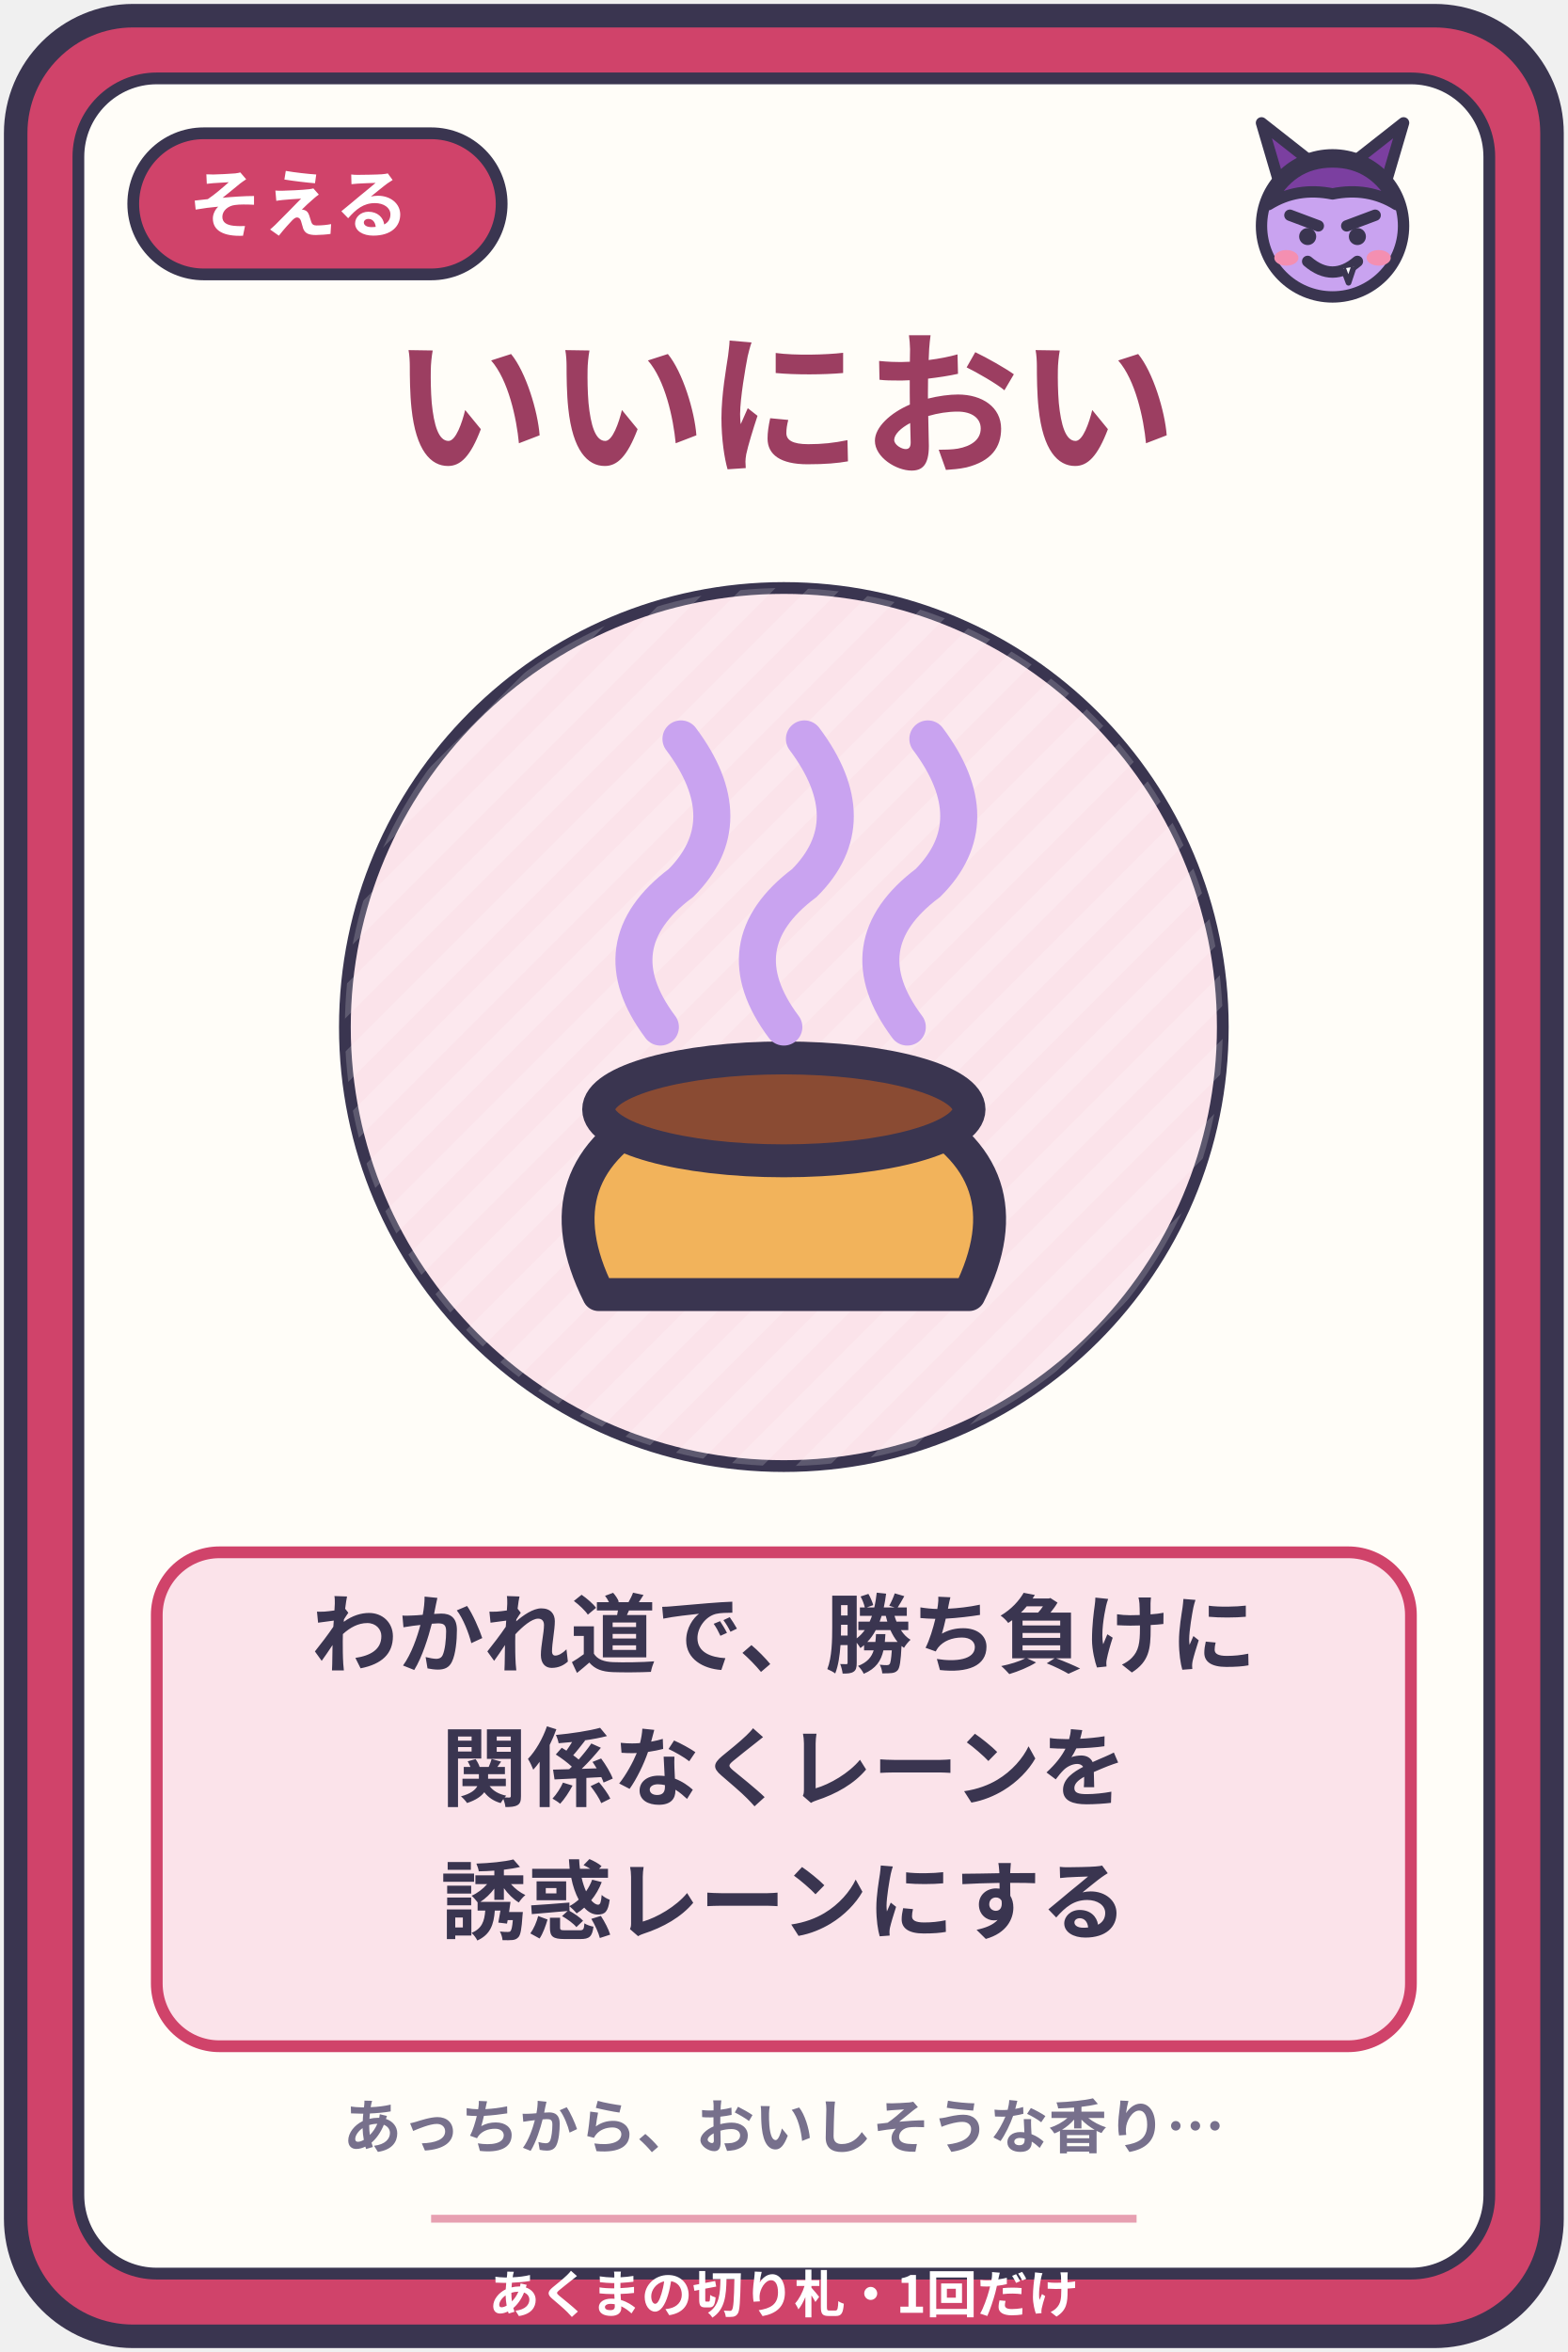
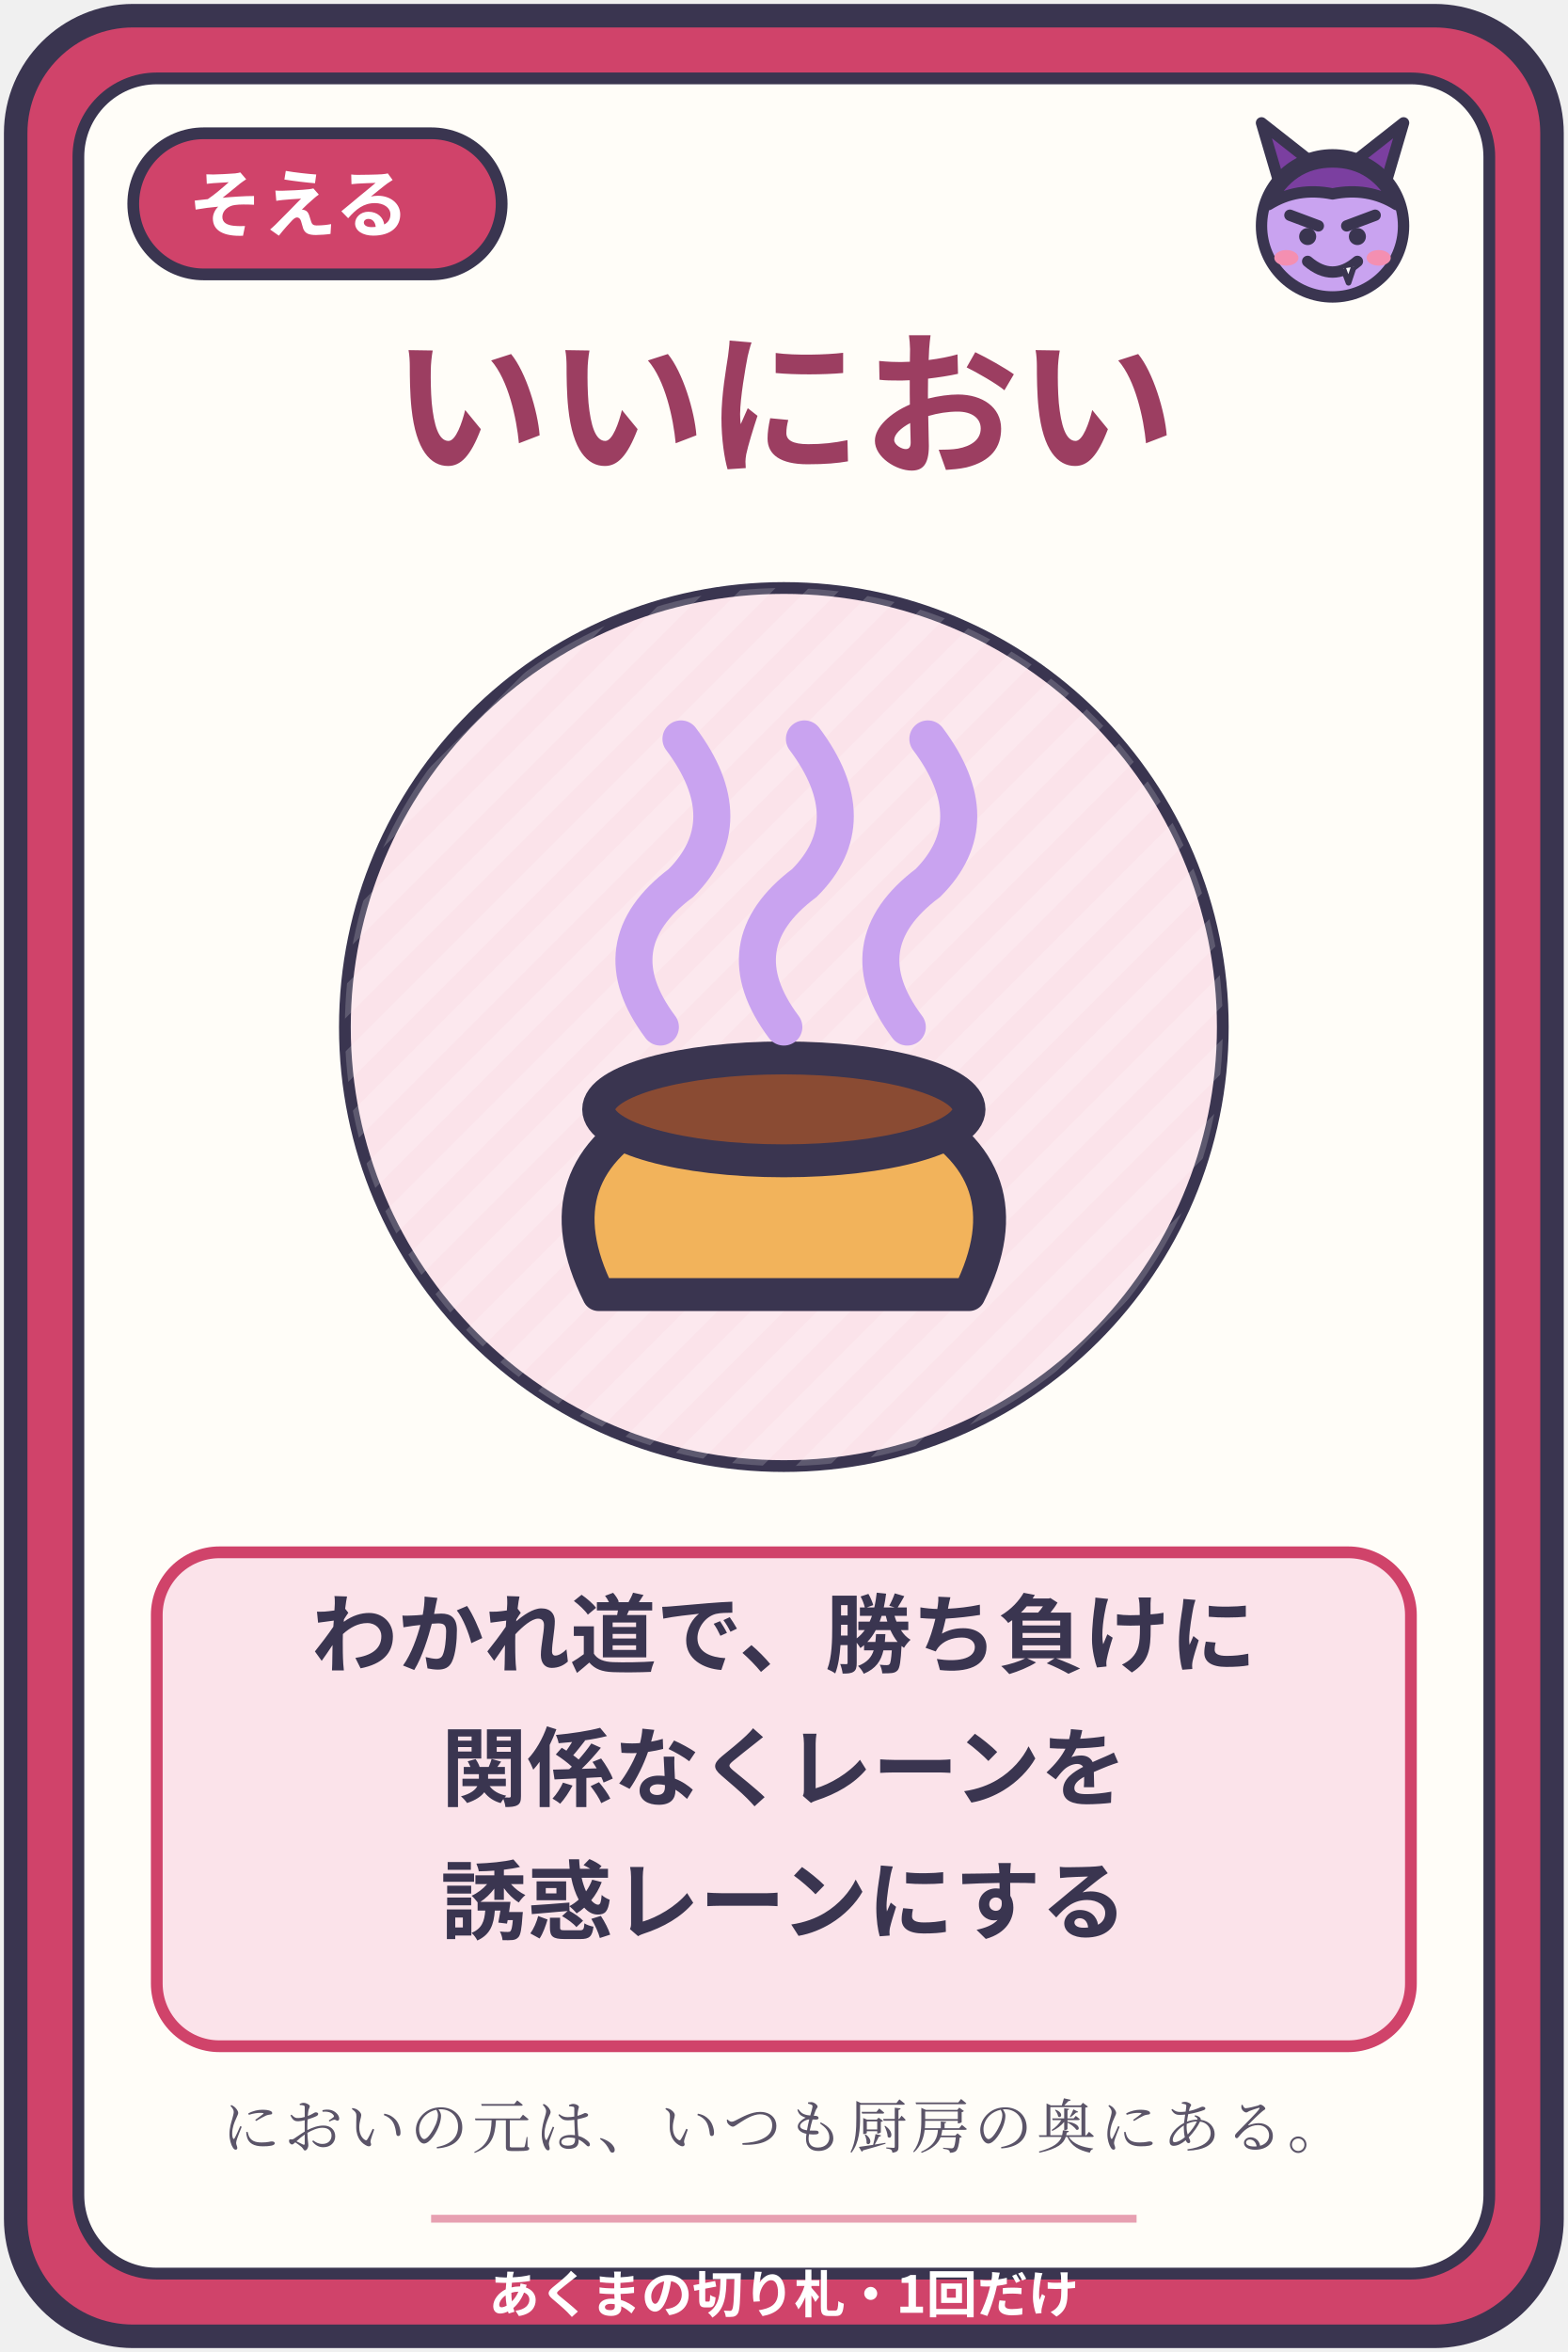
<svg xmlns="http://www.w3.org/2000/svg" width="400" height="600" viewBox="0 0 400 600" font-family="'Noto Sans CJK JP','Hiragino Sans','Yu Gothic','Meiryo',sans-serif">
  <defs>
    <filter id="shadow" x="-20%" y="-20%" width="140%" height="150%">
      <feDropShadow dx="0" dy="5" stdDeviation="3" flood-color="#5A4A2A" flood-opacity="0.22" />
    </filter>
    <filter id="soft" x="-20%" y="-20%" width="140%" height="140%">
      <feDropShadow dx="0" dy="3" stdDeviation="5" flood-color="#5A4A2A" flood-opacity="0.12" />
    </filter>
    <pattern id="dots" width="26" height="26" patternUnits="userSpaceOnUse">
      <circle cx="4" cy="4" r="1.5" fill="#EADFC8" />
    </pattern>
    <pattern id="stripeA" width="12" height="12" patternUnits="userSpaceOnUse" patternTransform="rotate(45)">
      <rect width="6" height="12" fill="#FFFFFF" opacity="0.35" />
    </pattern>
    <pattern id="cardback" width="14" height="14" patternUnits="userSpaceOnUse" patternTransform="rotate(45)">
      <rect width="14" height="14" fill="#EFE7F8" />
      <rect width="7" height="7" fill="#E3D8F2" />
    </pattern>
    <linearGradient id="sky" x1="0" y1="0" x2="0" y2="1">
      <stop offset="0" stop-color="#FDF7EC" />
      <stop offset="1" stop-color="#F7EEDC" />
    </linearGradient>
  </defs>
  <rect x="4" y="4" width="392" height="592" rx="30" fill="#D0436A" stroke="#3A3550" stroke-width="6" />
  <rect x="20" y="20" width="360" height="560" rx="20" fill="#FFFDF8" stroke="#3A3550" stroke-width="3" />
  <rect x="34" y="34" width="94" height="36" rx="18" fill="#D0436A" stroke="#3A3550" stroke-width="3" />
  <text x="48.0" y="59.0" font-size="19" font-weight="900" fill="#FFFFFF" text-anchor="start">そえる</text>
  <g transform="translate(311.0,25.0) scale(0.9062)">
    <path d="M17 24 L12 7 L26 18 Z" fill="#7B3FA0" stroke="#3A3550" stroke-width="3.2" stroke-linejoin="round" stroke-linecap="round" />
    <path d="M47 24 L52 7 L38 18 Z" fill="#7B3FA0" stroke="#3A3550" stroke-width="3.2" stroke-linejoin="round" stroke-linecap="round" />
    <circle cx="32" cy="36" r="20" fill="#C9A3F0" stroke="#3A3550" stroke-width="3.2" stroke-linejoin="round" stroke-linecap="round" />
    <path d="M14 30 Q20 18 32 18 Q44 18 50 30 Q42 25 32 27 Q22 25 14 30 Z" fill="#7B3FA0" stroke="#3A3550" stroke-width="3.2" stroke-linejoin="round" stroke-linecap="round" />
    <path d="M20 33 L28 36 M44 33 L36 36" stroke="#3A3550" stroke-width="3.2" stroke-linejoin="round" stroke-linecap="round" fill="none" />
    <circle cx="25" cy="39" r="2.4" fill="#3A3550" />
    <circle cx="39" cy="39" r="2.4" fill="#3A3550" />
    <ellipse cx="19" cy="45" rx="3.4" ry="2.2" fill="#F48FB1" />
    <ellipse cx="45" cy="45" rx="3.4" ry="2.2" fill="#F48FB1" />
    <path d="M25 46 Q32 52 39 46" fill="none" stroke="#3A3550" stroke-width="3.2" stroke-linejoin="round" stroke-linecap="round" />
    <path d="M35 48 L36.5 52 L38 47.5" fill="#FFFFFF" stroke="#3A3550" stroke-width="1.6" stroke-linejoin="round" />
  </g>
  <text x="200.0" y="118.0" font-size="40" font-weight="900" fill="#9C3E61" text-anchor="middle">いいにおい</text>
  <circle cx="200" cy="262" r="112" fill="#FBE3EA" stroke="#3A3550" stroke-width="3" />
  <circle cx="200" cy="262" r="112" fill="url(#stripeA)" opacity="0.5" />
  <g transform="translate(116.0,178.0) scale(2.625)">
    <path d="M14 58 Q8 46 20 40 L44 40 Q56 46 50 58 Z" fill="#F2B35B" stroke="#3A3550" stroke-width="3.2" stroke-linejoin="round" stroke-linecap="round" />
    <ellipse cx="32" cy="40" rx="18" ry="5" fill="#8A4B33" stroke="#3A3550" stroke-width="3.2" stroke-linejoin="round" stroke-linecap="round" />
    <path d="M20 32 Q14 24 22 18 Q28 12 22 4" fill="none" stroke="#C9A3F0" stroke-width="3.6" stroke-linecap="round" />
    <path d="M32 32 Q26 24 34 18 Q40 12 34 4" fill="none" stroke="#C9A3F0" stroke-width="3.6" stroke-linecap="round" />
    <path d="M44 32 Q38 24 46 18 Q52 12 46 4" fill="none" stroke="#C9A3F0" stroke-width="3.6" stroke-linecap="round" />
  </g>
  <rect x="40" y="396" width="320" height="126" rx="16" fill="#FBE3EA" stroke="#D0436A" stroke-width="3" />
  <text x="200.0" y="425.0" font-size="22" font-weight="bold" fill="#3A3550" text-anchor="middle">わかれ道で、勝ち負けに</text>
  <text x="200.0" y="459.0" font-size="22" font-weight="bold" fill="#3A3550" text-anchor="middle">関係なくレーンを</text>
  <text x="200.0" y="493.0" font-size="22" font-weight="bold" fill="#3A3550" text-anchor="middle">誘惑レーンにする</text>
-   <text x="200.0" y="548.0" font-size="15" font-weight="bold" fill="#77708C" text-anchor="middle">あっちから、おいしそうな香り…</text>
+   <text x="200.0" y="548.0" font-size="15" font-weight="500" fill="#5B5468" text-anchor="middle" font-family="'Noto Serif CJK JP','Hiragino Mincho ProN','Yu Mincho',serif" letter-spacing="1">においの元は、いつも厨房の奥にある。</text>
  <path d="M110 566 L290 566" stroke="#D0436A" stroke-width="2" opacity="0.5" />
  <text x="200.0" y="590.0" font-size="13" font-weight="900" fill="#FFFFFF" text-anchor="middle">あくまの切り札・1回だけ</text>
</svg>
